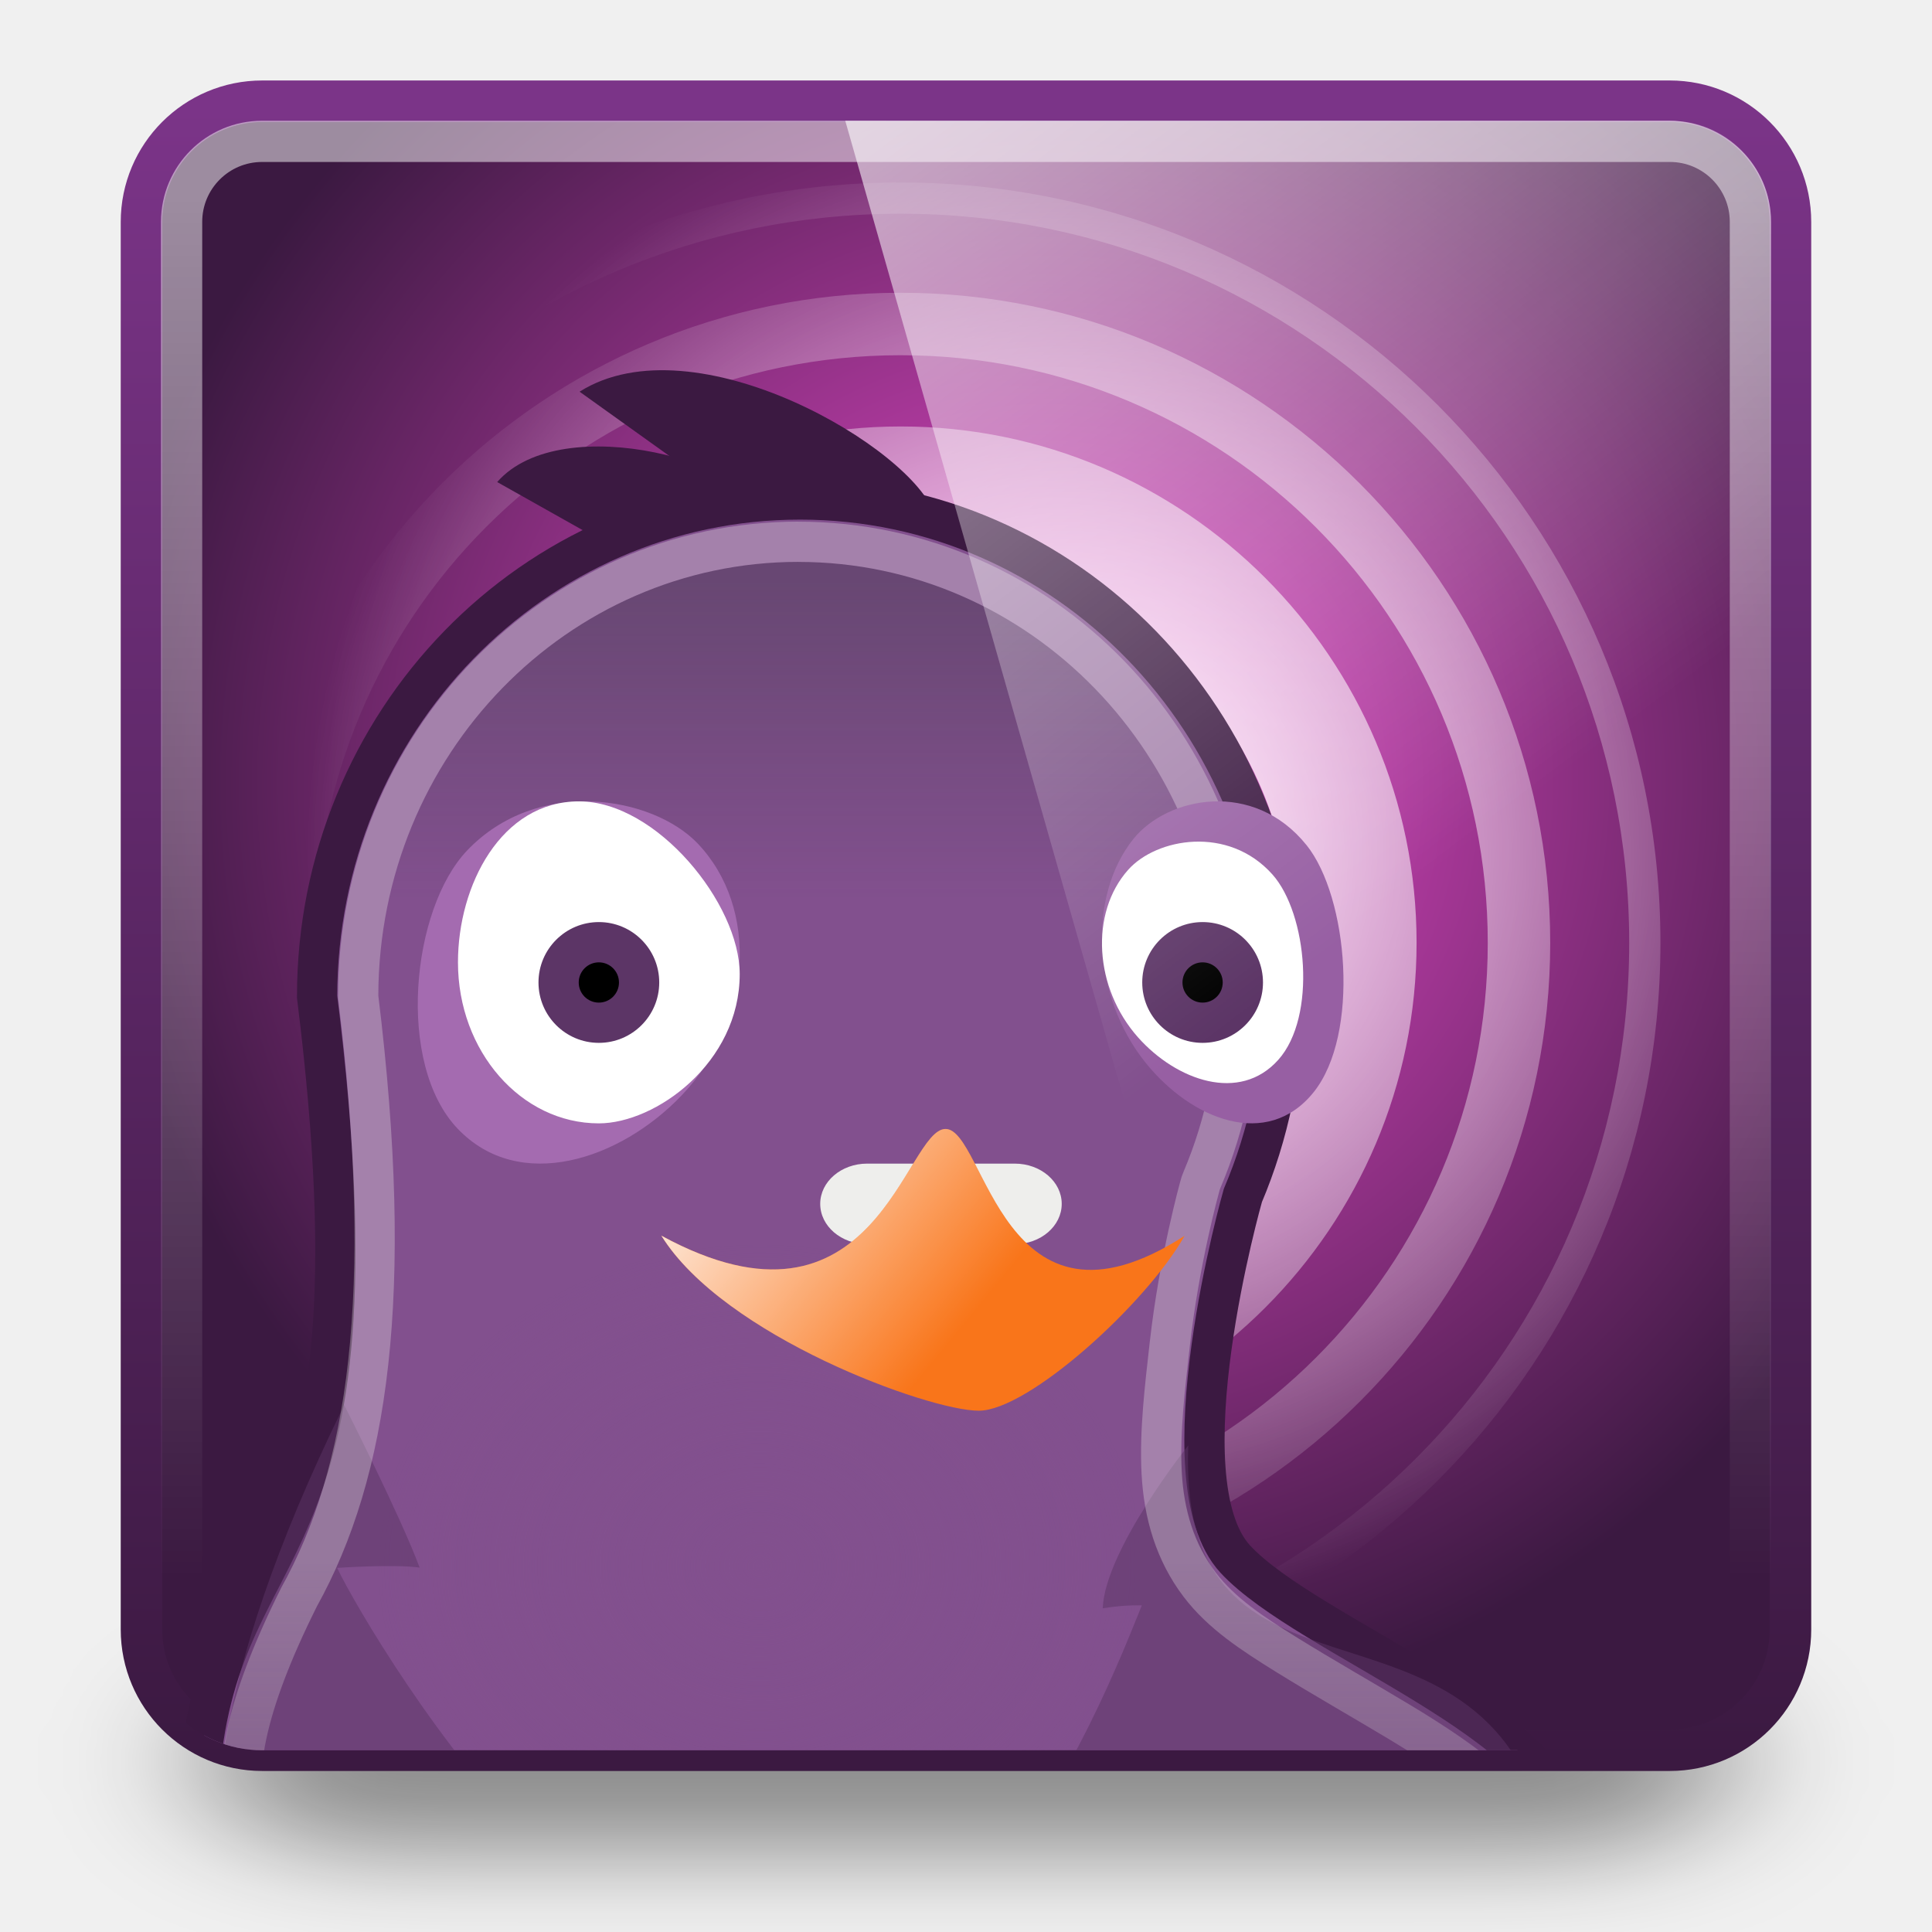
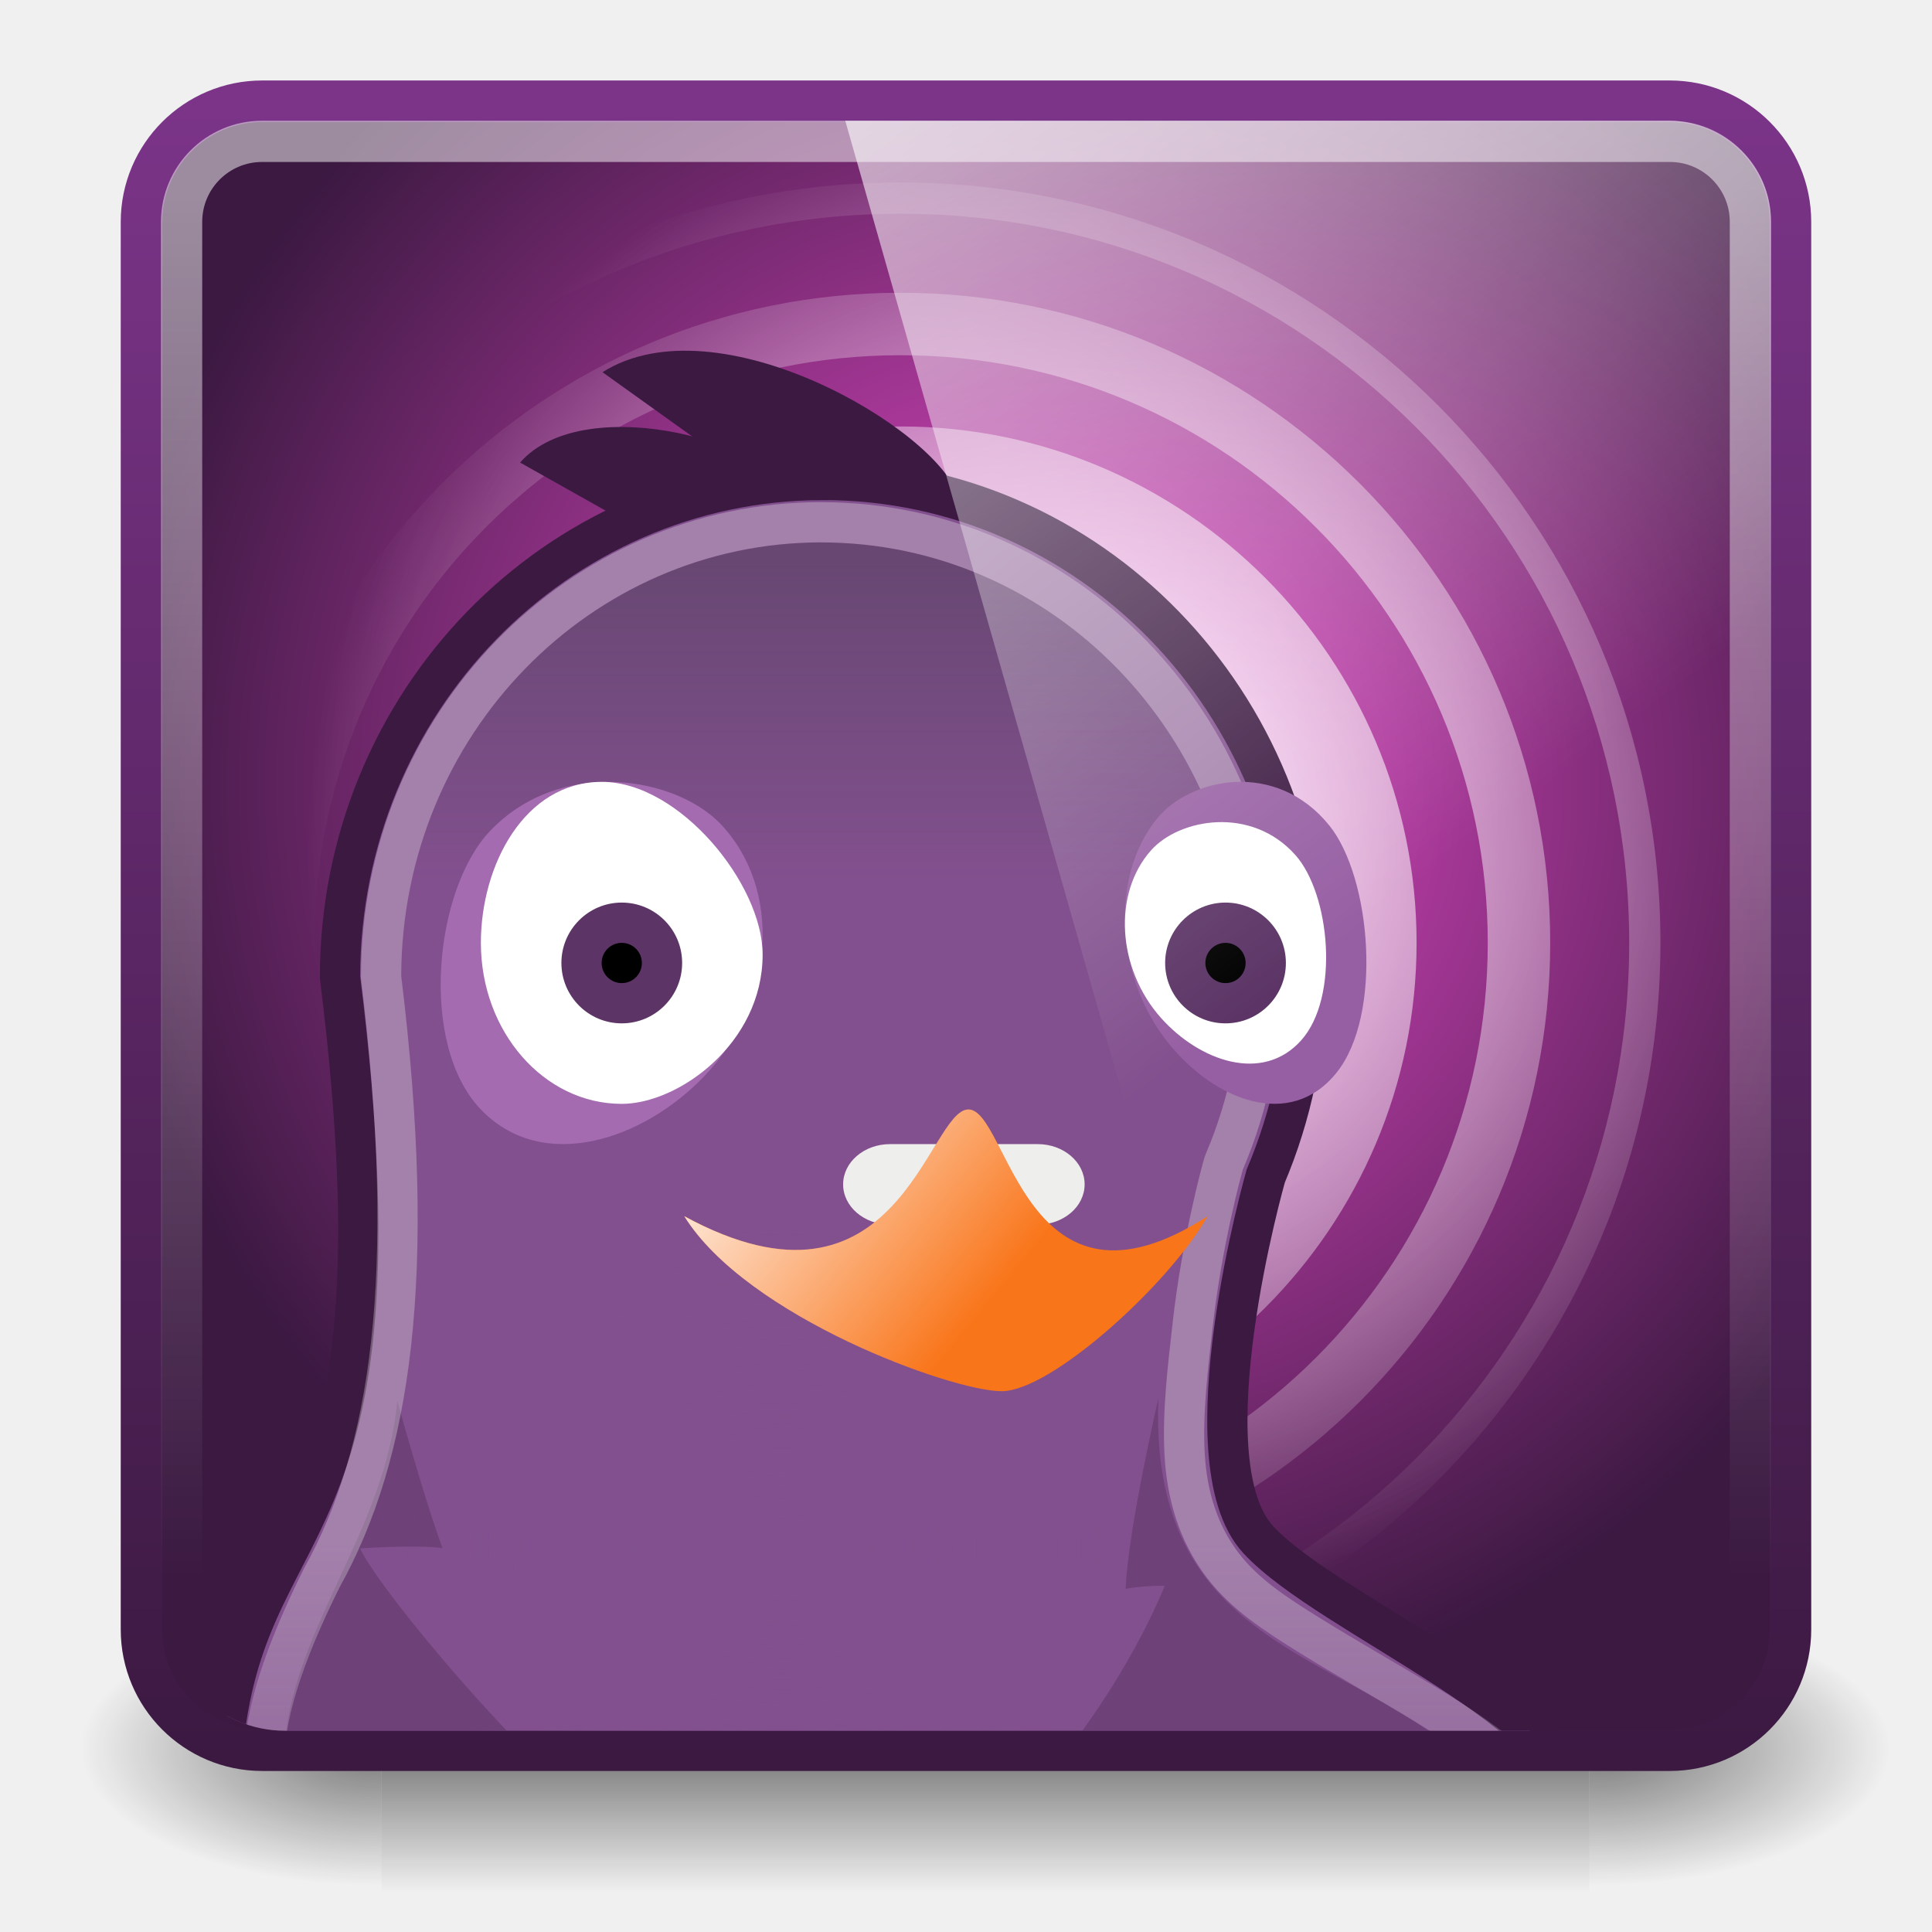
<svg xmlns="http://www.w3.org/2000/svg" xmlns:xlink="http://www.w3.org/1999/xlink" width="48px" height="48px" id="svg4700" version="1.1">
  <defs id="defs4702">
    <linearGradient id="linearGradient4018">
      <stop style="stop-color:#f24cd3;stop-opacity:1;" offset="0" id="stop4020" />
      <stop style="stop-color:#3b1941;stop-opacity:1;" offset="1" id="stop4022" />
    </linearGradient>
    <linearGradient id="linearGradient3998">
      <stop style="stop-color:#3b1941;stop-opacity:1;" offset="0" id="stop4000" />
      <stop style="stop-color:#7b3488;stop-opacity:1;" offset="1" id="stop4002" />
    </linearGradient>
    <linearGradient id="linearGradient3874">
      <stop style="stop-color:#3175c0;stop-opacity:1;" offset="0" id="stop3876" />
      <stop style="stop-color:#0b1723;stop-opacity:1;" offset="1" id="stop3878" />
    </linearGradient>
    <linearGradient id="linearGradient4050">
      <stop id="stop4052" offset="0" style="stop-color:#ffffff;stop-opacity:1;" />
      <stop id="stop4054" offset="1" style="stop-color:#ffffff;stop-opacity:0;" />
    </linearGradient>
    <filter id="filter3174" color-interpolation-filters="sRGB">
      <feGaussianBlur stdDeviation="1.71" id="feGaussianBlur3176" />
    </filter>
    <linearGradient gradientTransform="scale(1.005865,0.994169)" gradientUnits="userSpaceOnUse" id="ButtonShadow" y2="7.017" x2="45.448" y1="92.54" x1="45.448">
      <stop offset="0" style="stop-color:#000000;stop-opacity:1" id="stop3750" />
      <stop offset="1" style="stop-color:#000000;stop-opacity:0.588" id="stop3752" />
    </linearGradient>
    <linearGradient xlink:href="#linearGradient4050" id="linearGradient4523" x1="22.44" y1="4.894" x2="22.44" y2="38.217" gradientUnits="userSpaceOnUse" gradientTransform="matrix(0.9985742,0,0,1.034552,-0.8133296,-0.3945064)" />
    <filter id="filter3914" x="-0.118" width="1.236" y="-0.64" height="2.28">
      <feGaussianBlur stdDeviation="1.872" id="feGaussianBlur3916" />
    </filter>
    <linearGradient xlink:href="#linearGradient3998" id="linearGradient4004" x1="17.48" y1="43.784" x2="17.48" y2="2.658" gradientUnits="userSpaceOnUse" gradientTransform="matrix(0.9992331,0,0,0.9998665,0.0181578,-0.00966761)" />
    <linearGradient id="linearGradient5280">
      <stop id="stop5282" offset="0" style="stop-color:#82508e;stop-opacity:1;" />
      <stop id="stop5284" offset="1" style="stop-color:#82508e;stop-opacity:0;" />
    </linearGradient>
    <linearGradient id="linearGradient5304">
      <stop id="stop5306" offset="0" style="stop-color:#2e3436;stop-opacity:1;" />
      <stop id="stop5308" offset="1" style="stop-color:#2e3436;stop-opacity:0;" />
    </linearGradient>
    <linearGradient id="linearGradient6506">
      <stop id="stop6508" offset="0" style="stop-color:#eeeeec;stop-opacity:1;" />
      <stop id="stop6510" offset="1" style="stop-color:#eeeeec;stop-opacity:0;" />
    </linearGradient>
    <linearGradient id="linearGradient6563">
      <stop id="stop6565" offset="0" style="stop-color:white;stop-opacity:1;" />
      <stop id="stop6567" offset="1" style="stop-color:white;stop-opacity:0;" />
    </linearGradient>
    <radialGradient xlink:href="#linearGradient5280" id="radialGradient3234" gradientUnits="userSpaceOnUse" gradientTransform="matrix(1,0,0,0.732283,0,10.65742)" cx="15.005" cy="39.809" fx="15.005" fy="39.809" r="9.723" />
    <linearGradient xlink:href="#linearGradient5304" id="linearGradient3236" gradientUnits="userSpaceOnUse" gradientTransform="matrix(1,0,0,0.988192,-50.49413,9.639436)" x1="12.606" y1="15.069" x2="12.606" y2="23.044" />
    <linearGradient xlink:href="#linearGradient6506" id="linearGradient3238" gradientUnits="userSpaceOnUse" gradientTransform="matrix(1,0,0,0.988192,-50.49413,9.639436)" x1="15.646" y1="39.743" x2="15.646" y2="53.502" />
    <linearGradient xlink:href="#linearGradient6563" id="linearGradient3240" gradientUnits="userSpaceOnUse" gradientTransform="matrix(1.180326,0,0,0.867993,-37.72088,4.317054)" x1="-1.684" y1="39.902" x2="5.537" y2="44.272" />
    <clipPath clipPathUnits="userSpaceOnUse" id="clipPath4012">
      <rect rx="3" ry="3" y="12.592" x="-51.816" height="40.969" width="40.969" id="rect4014" style="color:#000000;fill:url(#radialGradient4016);fill-opacity:1;fill-rule:nonzero;stroke:none;stroke-width:1.031;marker:none;visibility:visible;display:inline;overflow:visible;enable-background:accumulate" />
    </clipPath>
    <radialGradient xlink:href="#linearGradient3874" id="radialGradient4016" gradientUnits="userSpaceOnUse" gradientTransform="matrix(1.130014,0,0,1.130031,-59.07593,7.499127)" cx="28.773" cy="19.74" fx="28.773" fy="19.74" r="21.016" />
    <radialGradient xlink:href="#linearGradient4018" id="radialGradient4024" cx="25.739" cy="19.837" fx="25.739" fy="19.837" r="21" gradientUnits="userSpaceOnUse" gradientTransform="matrix(1.117883,0,0,1.117883,-2.829191,-2.711305)" />
    <linearGradient gradientUnits="userSpaceOnUse" id="linearGradient4594-3" x1="8.211" x2="31.743" y1="-5.714" y2="25.487">
      <stop offset="0" stop-color="#fff" id="stop37-5-1" />
      <stop offset="1" stop-color="#fff" stop-opacity="0" id="stop39-0" />
    </linearGradient>
    <linearGradient x1="45.448" y1="92.54" x2="45.448" y2="7.017" id="ButtonShadow-9" gradientUnits="userSpaceOnUse" gradientTransform="scale(1.005865,0.994169)">
      <stop id="stop3750-3" style="stop-color:#000000;stop-opacity:1" offset="0" />
      <stop id="stop3752-0" style="stop-color:#000000;stop-opacity:0.588" offset="1" />
    </linearGradient>
    <filter color-interpolation-filters="sRGB" id="filter3174-2">
      <feGaussianBlur id="feGaussianBlur3176-1" stdDeviation="1.71" />
    </filter>
    <linearGradient id="linearGradient3882-7">
      <stop id="stop3884-2" offset="0" style="stop-color:#ffffff;stop-opacity:1;" />
      <stop id="stop3886-1" offset="1" style="stop-color:#ffffff;stop-opacity:0;" />
    </linearGradient>
    <radialGradient xlink:href="#linearGradient3882-7" id="radialGradient4226" gradientUnits="userSpaceOnUse" gradientTransform="matrix(0.975598,0,0,0.9762164,50.83541,4.844814)" cx="29.303" cy="20.26" fx="29.303" fy="20.26" r="24.344" />
    <linearGradient xlink:href="#linearGradient4594-3" id="linearGradient4230" gradientUnits="userSpaceOnUse" gradientTransform="matrix(0.9882196,0,0,0.9863014,3.482998,-2.917808)" x1="8.211" y1="-5.714" x2="31.743" y2="25.487" />
+     <radialGradient xlink:href="#linearGradient5060" id="radialGradient3129" gradientUnits="userSpaceOnUse" gradientTransform="matrix(0.06214224,0,0,0.02900085,1.636502,28.95316)" cx="605.714" cy="486.648" fx="605.714" fy="486.648" r="117.143" />
+     <linearGradient id="linearGradient5060">
+       <stop id="stop5062" style="stop-color:#000000;stop-opacity:1" offset="0" />
+       <stop id="stop5064" style="stop-color:#000000;stop-opacity:0" offset="1" />
+     </linearGradient>
+     <linearGradient xlink:href="#linearGradient5048" id="linearGradient3127" gradientUnits="userSpaceOnUse" gradientTransform="matrix(0.06214224,0,0,0.02900085,1.624272,28.95316)" x1="302.857" y1="366.648" x2="302.857" y2="609.505" />
+     <linearGradient id="linearGradient5048">
+       <stop id="stop5050" style="stop-color:#000000;stop-opacity:0" offset="0" />
+       <stop id="stop5056" style="stop-color:#000000;stop-opacity:1" offset="0.5" />
+       <stop id="stop5052" style="stop-color:#000000;stop-opacity:0" offset="1" />
+     </linearGradient>
+     <radialGradient xlink:href="#linearGradient5060" id="radialGradient3131" gradientUnits="userSpaceOnUse" gradientTransform="matrix(-0.06214224,0,0,0.02900085,46.53201,28.95316)" cx="605.714" cy="486.648" fx="605.714" fy="486.648" r="117.143" />
+     <linearGradient id="linearGradient3134">
+       <stop id="stop3136" style="stop-color:#000000;stop-opacity:1" offset="0" />
+       <stop id="stop3138" style="stop-color:#000000;stop-opacity:0" offset="1" />
+     </linearGradient>
+     <radialGradient r="117.143" fy="486.648" fx="605.714" cy="486.648" cx="605.714" gradientTransform="matrix(-0.06214224,0,0,0.02900085,46.53201,28.95316)" gradientUnits="userSpaceOnUse" id="radialGradient3144" xlink:href="#linearGradient5060" />
  </defs>
  <g id="layer1">
-     <rect style="color:#000000;fill:#000000;fill-opacity:0.416;fill-rule:nonzero;stroke:none;stroke-width:1;marker:none;visibility:visible;display:inline;overflow:visible;filter:url(#filter3914);enable-background:accumulate" id="rect3132" width="38.001" height="7.02" x="5.989" y="60.146" ry="6.24" rx="4" transform="matrix(0.9999819,0,0,0.6410076,-0.9893422,2.946139)" />
+     <g id="g1017" transform="translate(0.3993215,0.3706865)">
+       <path style="opacity:0.5;fill:url(#radialGradient3129);fill-opacity:1;fill-rule:nonzero;stroke:none;stroke-width:104.962;marker:none;visibility:visible;display:inline;overflow:visible" id="path5058" d="m 39.087,39.586 c 0,0 0,7.043 0,7.043 3.2,0.013 7.736,-1.578 7.736,-3.522 0,-1.944 -3.571,-3.521 -7.736,-3.521 z" />
+       <rect style="opacity:0.5;fill:url(#linearGradient3127);fill-opacity:1;fill-rule:nonzero;stroke:none;stroke-width:104.962;marker:none;visibility:visible;display:inline;overflow:visible" id="rect4173" y="39.586" x="9.081" height="7.043" width="30.006" />
+       <path style="opacity:0.5;fill:url(#radialGradient3144);fill-opacity:1;fill-rule:nonzero;stroke:none;stroke-width:104.962;marker:none;visibility:visible;display:inline;overflow:visible" id="path5018" d="m 9.081,39.586 c 0,0 0,7.043 0,7.043 -3.2,0.013 -7.736,-1.578 -7.736,-3.522 0,-1.944 3.571,-3.521 7.736,-3.521 z" />
+     </g>
    <rect style="color:#000000;fill:url(#radialGradient4024);fill-opacity:1;fill-rule:nonzero;stroke:url(#linearGradient4004);stroke-width:1.031;stroke-linecap:butt;stroke-linejoin:miter;stroke-miterlimit:4;stroke-opacity:1;stroke-dasharray:none;stroke-dashoffset:0;marker:none;visibility:visible;display:inline;overflow:visible;enable-background:accumulate" id="rect3117" width="40.969" height="40.969" x="3.515" y="2.515" ry="3" rx="3" />
    <g id="layer2" style="display:none" transform="translate(5.204491,-179.6879)">
      <rect width="86" height="85" rx="6" ry="6" x="5" y="7" id="rect3745" style="opacity:0.9;fill:url(#ButtonShadow);fill-opacity:1;fill-rule:nonzero;stroke:none;filter:url(#filter3174)" />
    </g>
    <g id="layer4" transform="translate(5.204491,-179.6879)" />
    <rect width="38.976" height="38.976" ry="2" x="4.512" y="3.512" id="rect4513" style="fill:none;stroke:url(#linearGradient4523);stroke-width:1.024;stroke-miterlimit:4;stroke-opacity:1;stroke-dasharray:none;opacity:0.5" rx="2" />
    <g id="g4223" transform="matrix(0.7948644,0,0,0.7948644,-36.64373,1.724749)">
      <path d="m 74.25,15.034 c 6.78,0 12.256,5.479 12.256,12.264 0,6.785 -5.476,12.233 -12.256,12.233 -6.78,0 -12.225,-5.449 -12.225,-12.233 0,-6.785 5.445,-12.264 12.225,-12.264 z m 0,-3.874 c -8.889,0 -16.128,7.243 -16.128,16.138 0,8.895 7.239,16.138 16.128,16.138 8.889,0 16.128,-7.243 16.128,-16.138 0,-8.895 -7.239,-16.138 -16.128,-16.138 z m 0,-2.227 c 10.139,0 18.353,8.22 18.353,18.365 0,10.145 -8.215,18.335 -18.353,18.335 -10.139,0 -18.323,-8.189 -18.323,-18.335 0,-10.145 8.184,-18.365 18.323,-18.365 z m 0,-1.952 c -11.193,0 -20.274,9.117 -20.274,20.318 0,11.2 9.081,20.287 20.274,20.287 11.193,0 20.305,-9.087 20.305,-20.287 0,-11.2 -9.111,-20.318 -20.305,-20.318 z m 0,-2.471 c 12.587,0 22.774,10.193 22.774,22.789 0,12.595 -10.187,22.789 -22.774,22.789 -12.587,0 -22.774,-10.193 -22.774,-22.789 0,-12.595 10.187,-22.789 22.774,-22.789 z m 0,-0.976 c -13.114,0 -23.75,10.642 -23.75,23.765 0,13.123 10.635,23.765 23.75,23.765 13.114,0 23.75,-10.642 23.75,-23.765 0,-13.123 -10.635,-23.765 -23.75,-23.765 z" style="font-size:32.948px;font-style:normal;font-variant:normal;font-weight:bold;font-stretch:normal;line-height:125%;letter-spacing:0px;word-spacing:0px;color:#000000;fill:url(#radialGradient4226);fill-opacity:1;fill-rule:nonzero;stroke:none;stroke-width:4.835;marker:none;visibility:visible;display:inline;overflow:visible;enable-background:accumulate;font-family:Ubuntu;-inkscape-font-specification:Ubuntu Bold" id="path4208" />
    </g>
-     <g id="g3214" transform="translate(55.33111,-10.07627)" clip-path="url(#clipPath4012)">
-       <path id="path5176" d="m -35.453,22.486 c -6.624,0 -12,5.534 -12,12.352 1.846,14.806 -2.507,12.831 -2.947,19.604 0,2.06 0.985,3.039 3.092,3.039 1.187,0 26.215,0.144 28.906,0.144 2.114,0 1.949,-2.035 1.949,-2.035 0,-2.634 -6.402,-4.844 -8.187,-6.777 -1.828,-1.977 0.187,-9.034 0.187,-9.034 0.641,-1.512 1,-3.187 1,-4.941 0,-6.819 -5.376,-12.352 -12,-12.352 z" style="fill:#82508e;fill-opacity:1;stroke:#3b1941;stroke-width:1;stroke-miterlimit:4;stroke-opacity:1;stroke-dasharray:none" />
+     <g id="g3214" transform="matrix(0.9999894,0,0,1,55.89984,-10.5608)" clip-path="url(#clipPath4012)">
+       <path id="path5176" d="m -35.453,22.486 c -6.624,0 -12,5.534 -12,12.352 1.846,14.806 -2.507,12.831 -2.947,19.604 0,2.06 0.985,3.039 3.092,3.039 1.187,0 26.215,0.144 28.906,0.144 2.114,0 1.824,-1.848 1.824,-1.848 0,-2.634 -6.277,-5.032 -8.062,-6.965 -1.828,-1.977 0.187,-9.034 0.187,-9.034 0.641,-1.512 1,-3.187 1,-4.941 0,-6.819 -5.376,-12.352 -12,-12.352 z" style="fill:#82508e;fill-opacity:1;stroke:#3b1941;stroke-width:1;stroke-miterlimit:4;stroke-opacity:1;stroke-dasharray:none" />
      <path transform="matrix(0.977113,0,0,1.123653,-51.11445,4.254912)" d="m 24.727,39.809 c 0,3.932 -4.353,7.12 -9.723,7.12 -5.37,0 -9.723,-3.188 -9.723,-7.12 0,-3.932 4.353,-7.12 9.723,-7.12 5.37,0 9.723,3.188 9.723,7.12 z" id="path5273" style="fill:url(#radialGradient3234);fill-opacity:1;stroke:none" />
-       <path id="rect5312" d="m -49.853,55.469 c 0,0 -0.51,-3.186 3.074,-10.484 0,0 1.404,2.772 1.874,4.038 -0.614,-0.09 -2.049,0.007 -2.049,0.007 0.393,0.842 2.6,4.621 5.005,6.903 -1.954,-0.789 -3.945,-0.934 -3.945,-0.934 0.543,0.992 2.615,1.62 2.976,2.074 0,0 -6.656,0.816 -6.935,-1.605 z" style="opacity:0.515;fill:#5c3466;fill-opacity:1;stroke:none" />
-       <path id="path5317" d="m -16.733,56.538 c -1.152,-7.962 -9.365,-2.954 -9.075,-10.552 0,0 -2.072,2.597 -2.126,4.048 0.558,-0.092 0.971,-0.072 0.971,-0.072 -0.357,0.867 -1.803,4.718 -3.989,7.066 1.776,-0.813 2.966,-1.066 2.966,-1.066 -0.084,1 -0.588,0.526 -0.859,1.469 5.157,-0.188 8.7,1.093 12.112,-0.892 z" style="opacity:0.515;fill:#5c3466;fill-opacity:1;stroke:none" />
+       <path id="rect5312" d="m -46.029,45.361 c 0,0 0.654,2.397 1.124,3.663 -0.614,-0.09 -2.049,0.007 -2.049,0.007 0.393,0.842 2.788,3.809 5.193,6.09 -1.954,-0.789 -4.132,-0.121 -4.132,-0.121 0.543,0.992 2.365,0.932 2.726,1.387 0,0 -5.344,1.253 -5.623,-1.167 -0.484,-3.607 2.411,-6.156 2.761,-9.859 z" style="opacity:0.515;fill:#5c3466;fill-opacity:1;stroke:none" />
+       <path id="path5317" d="m -17.983,56.476 c -2.152,-5.212 -9.427,-3.579 -9.137,-11.177 0,0 -0.76,3.284 -0.814,4.735 0.558,-0.092 0.971,-0.072 0.971,-0.072 -0.357,0.867 -1.428,3.156 -3.614,5.504 1.776,-0.813 3.028,-0.504 3.028,-0.504 -0.084,1 -1.088,0.526 -1.359,1.469 5.157,-0.188 7.637,0.281 10.925,0.046 z" style="opacity:0.515;fill:#5c3466;fill-opacity:1;stroke:none" />
      <path id="path5241" d="m -35.494,23.536 c -6.012,0 -10.921,5.016 -10.938,11.272 -2.8e-5,0.011 0,0.02 0,0.031 0.912,7.432 0.244,11.829 -1.469,14.916 -2.792,5.585 -1.033,6.815 1.31,6.815 1.937,0 20.055,-0.029 25.881,-0.029 1.167,0 3.153,0.498 3.153,-0.949 0,-0.219 -0.2,-0.631 -0.75,-1.143 -0.55,-0.511 -1.373,-1.061 -2.281,-1.606 -0.908,-0.545 -1.878,-1.097 -2.75,-1.637 -0.872,-0.54 -1.645,-1.044 -2.188,-1.76 -0.61,-0.804 -0.89,-1.75 -0.944,-2.779 -0.054,-1.029 0.083,-2.133 0.2,-3.181 0.234,-2.095 0.744,-3.922 0.744,-3.922 0.015,-0.064 0.036,-0.126 0.062,-0.185 0.587,-1.385 0.906,-2.927 0.906,-4.54 0,-6.271 -4.915,-11.302 -10.938,-11.302 z" style="opacity:0.31;fill:url(#linearGradient3236);fill-opacity:1;stroke:url(#linearGradient3238);stroke-width:1;stroke-miterlimit:4;stroke-opacity:1" />
      <path id="path5160" d="m -43.727,31.208 c 1.755,-1.842 4.609,-1.351 5.73,-0.175 1.535,1.612 1.357,4.414 -0.397,6.256 -1.525,1.601 -4.033,2.44 -5.568,0.828 -1.535,-1.612 -1.15,-5.454 0.236,-6.91 z" style="fill:#a46bb0;fill-opacity:1;stroke:none" />
      <path id="path5157" d="m -36.953,34.276 c 0,2.208 -2.09,3.71 -3.5,3.71 -1.932,0 -3.5,-1.792 -3.5,-4 0,-1.919 1.075,-4 3.007,-4 1.932,0 3.993,2.546 3.993,4.29 z" style="fill:#ffffff;fill-opacity:1;stroke:none" />
      <path transform="matrix(1.208632,0,0,1.158617,-52.74439,6.317079)" d="m 11.411,24.312 c 0,0.715 -0.556,1.295 -1.241,1.295 -0.685,0 -1.241,-0.58 -1.241,-1.295 0,-0.715 0.556,-1.295 1.241,-1.295 0.685,0 1.241,0.58 1.241,1.295 z" id="path5162" style="fill:#5c3566;fill-opacity:1;stroke:none" />
      <path transform="matrix(0.402878,0,0,0.386209,-44.55015,25.09624)" d="m 11.411,24.312 c 0,0.715 -0.556,1.295 -1.241,1.295 -0.685,0 -1.241,-0.58 -1.241,-1.295 0,-0.715 0.556,-1.295 1.241,-1.295 0.685,0 1.241,0.58 1.241,1.295 z" id="path5164" style="fill:#000000;fill-opacity:1;stroke:none" />
      <path id="path5167" d="m -22.872,31.072 c -1.316,-1.637 -3.457,-1.201 -4.297,-0.156 -1.152,1.433 -1.018,3.924 0.298,5.561 1.144,1.423 3.025,2.169 4.176,0.736 1.152,-1.433 0.863,-4.848 -0.177,-6.142 z" style="fill:#975fa3;fill-opacity:1;stroke:none" />
      <path id="path5169" d="m -23.719,31.801 c -1.097,-1.228 -2.881,-0.901 -3.581,-0.117 -0.96,1.074 -0.848,2.943 0.248,4.171 0.953,1.067 2.521,1.627 3.48,0.552 0.96,-1.074 0.719,-3.636 -0.147,-4.606 z" style="fill:#ffffff;fill-opacity:1;stroke:none" />
      <path transform="matrix(1.208632,0,0,1.158617,-37.74439,6.317072)" d="m 11.411,24.312 c 0,0.715 -0.556,1.295 -1.241,1.295 -0.685,0 -1.241,-0.58 -1.241,-1.295 0,-0.715 0.556,-1.295 1.241,-1.295 0.685,0 1.241,0.58 1.241,1.295 z" id="path5171" style="fill:#5c3566;fill-opacity:1;stroke:none" />
      <path transform="matrix(0.402878,0,0,0.386209,-29.55015,25.09624)" d="m 11.411,24.312 c 0,0.715 -0.556,1.295 -1.241,1.295 -0.685,0 -1.241,-0.58 -1.241,-1.295 0,-0.715 0.556,-1.295 1.241,-1.295 0.685,0 1.241,0.58 1.241,1.295 z" id="path5173" style="fill:#000000;fill-opacity:1;stroke:none" />
      <rect ry="1" rx="1.166" y="38.986" x="-34.953" height="2" width="6" id="rect5215" style="fill:#eeeeec;fill-opacity:1;stroke:none" />
      <path id="rect5187" d="m -38.9,40.776 c 5.333,2.902 6.052,-2.651 7.061,-2.651 0.995,0 1.404,5.577 5.939,2.654 -0.953,1.69 -3.881,4.346 -5.115,4.346 -1.248,0 -6.336,-1.852 -7.885,-4.349 z" style="fill:#f9751a;fill-opacity:1;stroke:none" />
      <path id="path5192" d="m -42.979,22.053 c 1.622,-1.857 6.613,-0.417 6.613,0.933 l -4.033,0.518 -2.579,-1.451 z" style="fill:#3b1941;fill-opacity:1;stroke:none" />
      <path id="rect5189" d="m -40.932,19.808 c 2.858,-1.806 8.309,1.414 8.828,3.07 l -4.539,0 -4.288,-3.07 z" style="fill:#3b1941;fill-opacity:1;stroke:none" />
      <path id="path6561" d="m -38.9,40.776 c 5.333,2.902 6.052,-2.651 7.061,-2.651 0.995,0 1.404,5.577 5.939,2.654 -0.953,1.69 -3.881,4.346 -5.115,4.346 -1.248,0 -6.336,-1.852 -7.885,-4.349 z" style="fill:url(#linearGradient3240);fill-opacity:1;stroke:none" />
    </g>
    <g id="layer2-1" style="display:none" transform="translate(61.32949,-176.7527)">
      <rect width="86" height="85" rx="6" ry="6" x="5" y="7" id="rect3745-1" style="opacity:0.9;fill:url(#ButtonShadow-9);fill-opacity:1;fill-rule:nonzero;stroke:none;filter:url(#filter3174-2)" />
    </g>
    <g id="layer4-8" transform="translate(61.32949,-176.7527)" />
    <path style="opacity:0.99;fill:url(#linearGradient4230)" d="m 21,3 20.453,0 c 1.273,0 2.547,1.013 2.547,2.503 L 44,39 31.249,39 z" id="path57-5" />
  </g>
</svg>
